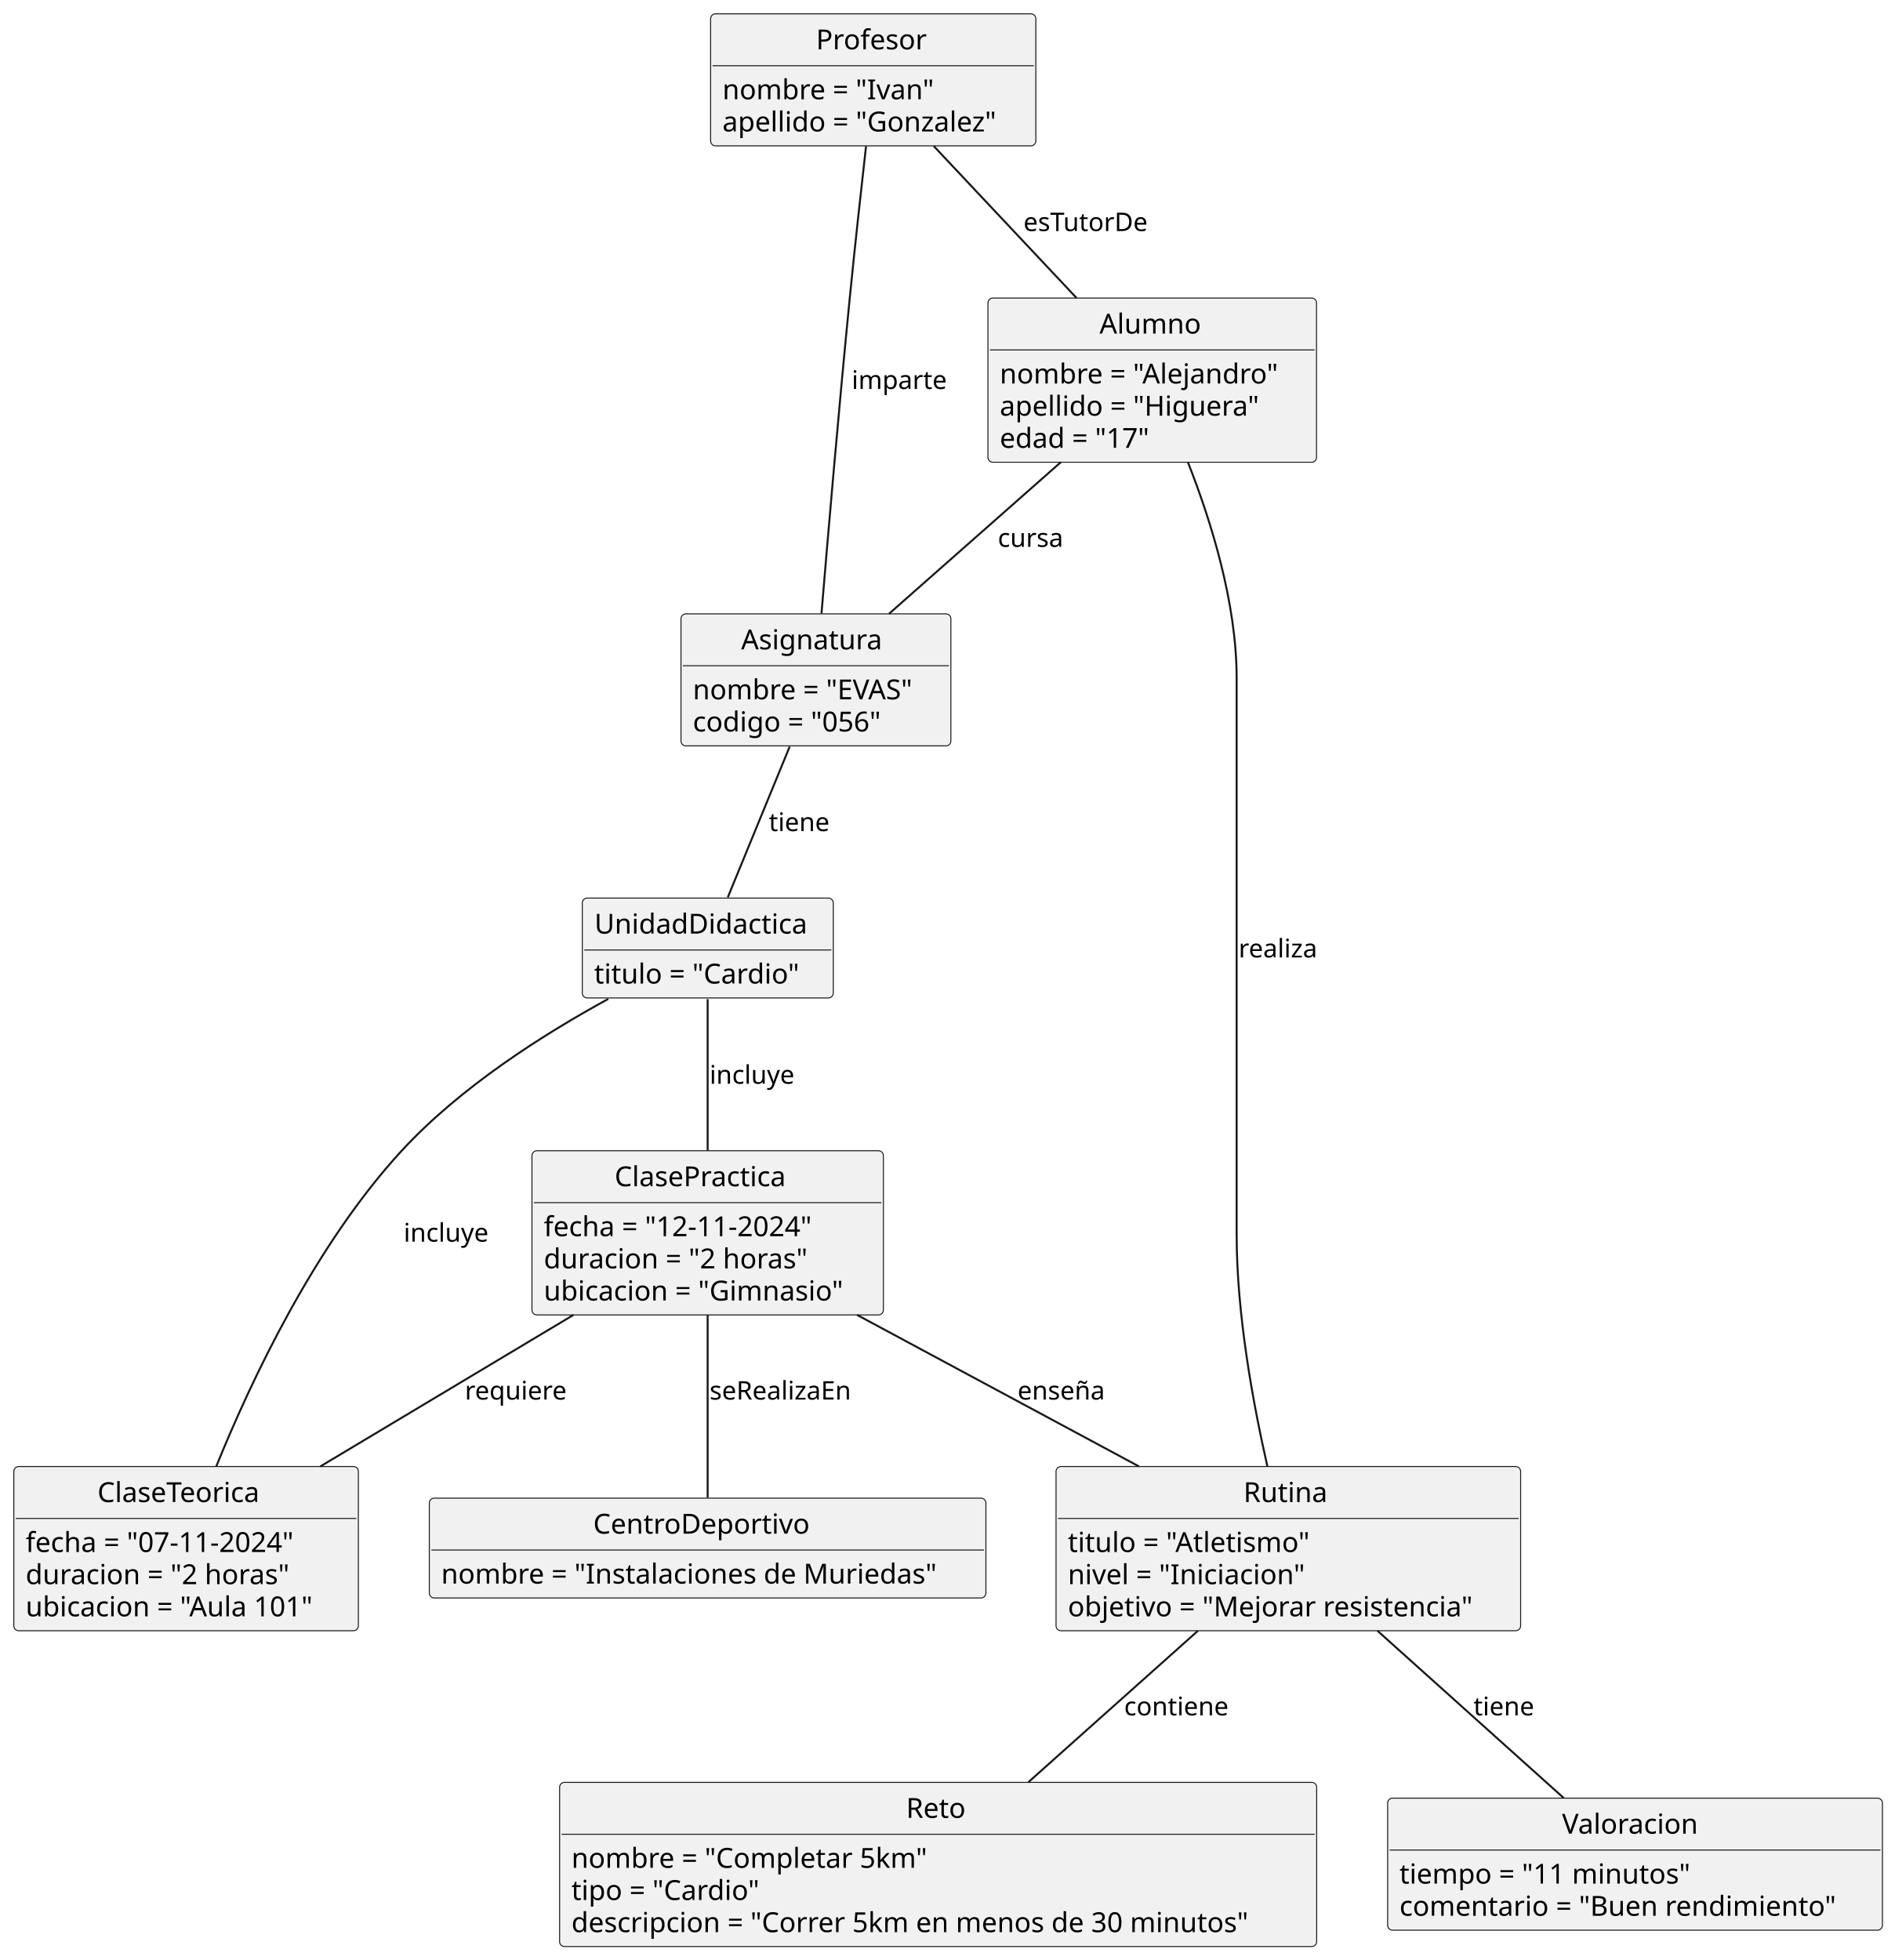
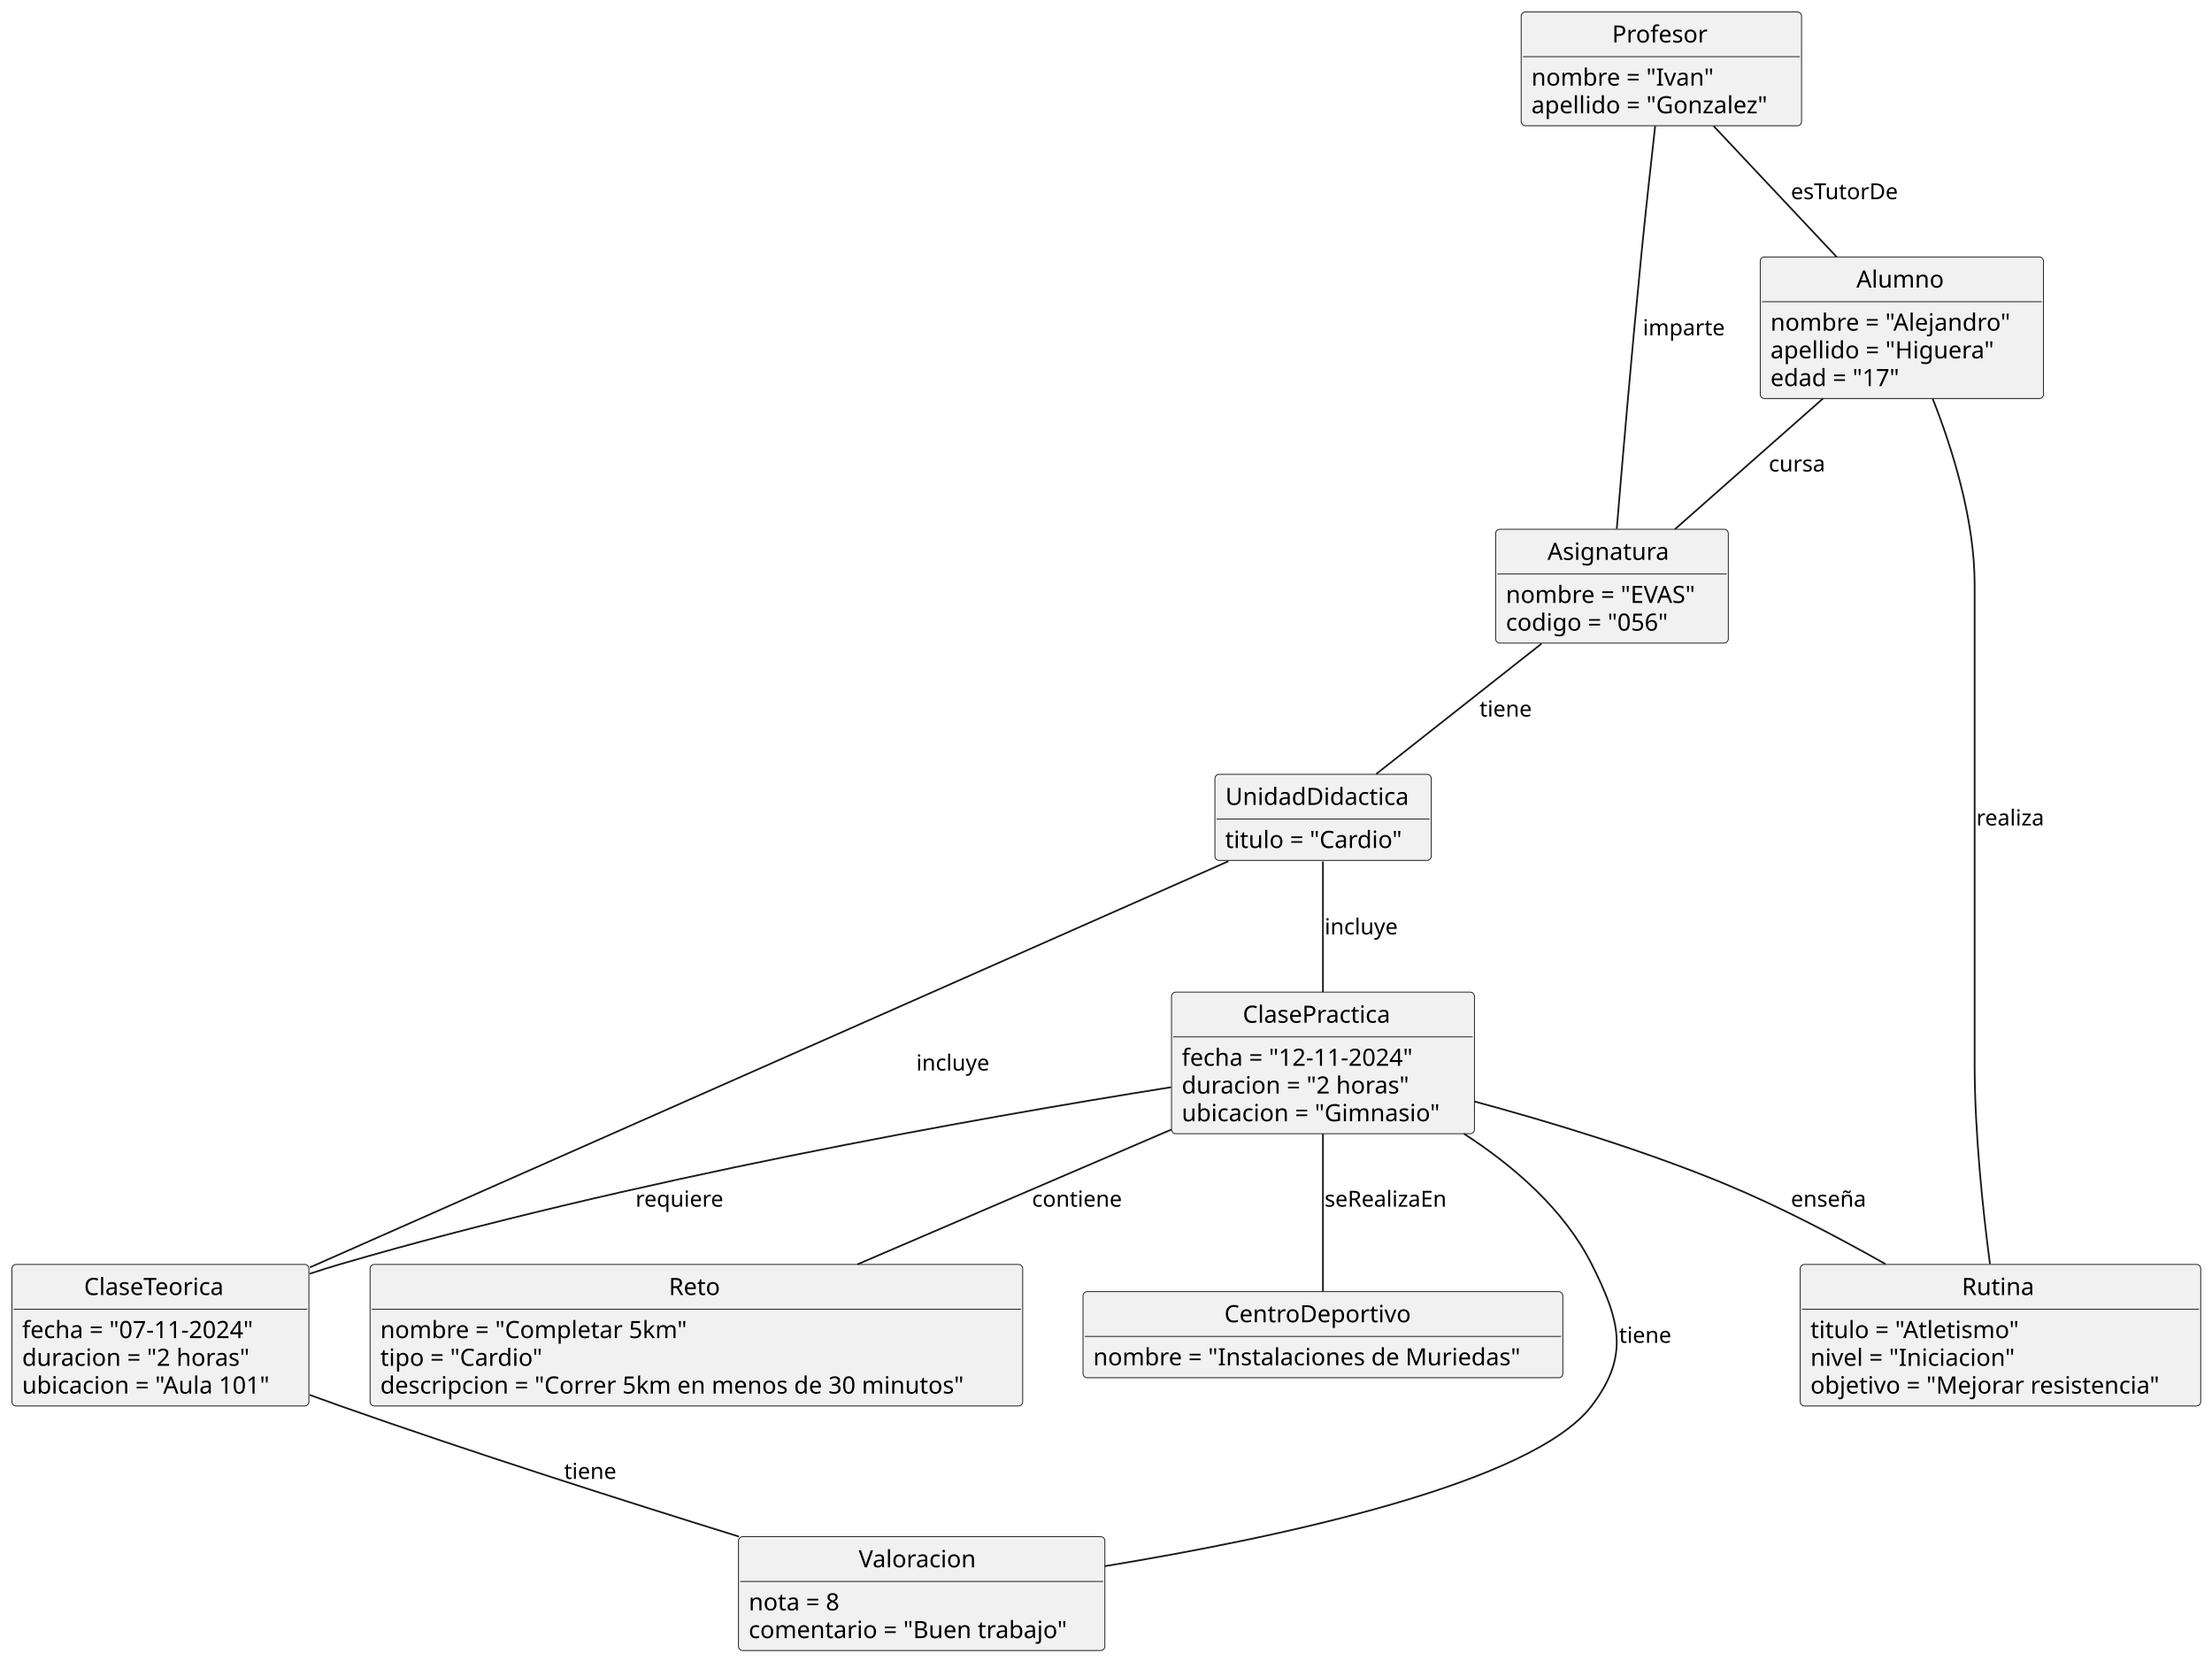
- <svg xmlns="http://www.w3.org/2000/svg" contentStyleType="text/css" height="993px" preserveAspectRatio="none" style="width:960px;height:993px;background:#FFFFFF;" version="1.1" viewBox="0 0 960 993" width="960px" zoomAndPan="magnify">
+ <svg xmlns="http://www.w3.org/2000/svg" contentStyleType="text/css" height="976px" preserveAspectRatio="none" style="width:1300px;height:976px;background:#FFFFFF;" version="1.1" viewBox="0 0 1300 976" width="1300px" zoomAndPan="magnify">
  <defs />
  <g>
    <g id="elem_Profesor">
-       <rect codeLine="4" fill="#F1F1F1" height="66.891" id="Profesor" rx="2.5" ry="2.5" style="stroke:#181818;stroke-width:0.5;" width="164.776" x="360" y="7" />
-       <text fill="#000000" font-family="sans-serif" font-size="14" lengthAdjust="spacing" textLength="57.921" x="413.428" y="24.995">Profesor</text>
-       <line style="stroke:#181818;stroke-width:0.5;" x1="361" x2="523.776" y1="33.297" y2="33.297" />
-       <text fill="#000000" font-family="sans-serif" font-size="14" lengthAdjust="spacing" textLength="117.708" x="366" y="50.292">nombre = "Ivan"</text>
-       <text fill="#000000" font-family="sans-serif" font-size="14" lengthAdjust="spacing" textLength="152.776" x="366" y="66.589">apellido = "Gonzalez"</text>
+       <rect codeLine="4" fill="#F1F1F1" height="66.891" id="Profesor" rx="2.5" ry="2.5" style="stroke:#181818;stroke-width:0.5;" width="164.776" x="894" y="7" />
+       <text fill="#000000" font-family="sans-serif" font-size="14" lengthAdjust="spacing" textLength="57.921" x="947.428" y="24.995">Profesor</text>
+       <line style="stroke:#181818;stroke-width:0.5;" x1="895" x2="1057.776" y1="33.297" y2="33.297" />
+       <text fill="#000000" font-family="sans-serif" font-size="14" lengthAdjust="spacing" textLength="117.708" x="900" y="50.292">nombre = "Ivan"</text>
+       <text fill="#000000" font-family="sans-serif" font-size="14" lengthAdjust="spacing" textLength="152.776" x="900" y="66.589">apellido = "Gonzalez"</text>
    </g>
    <g id="elem_Alumno">
-       <rect codeLine="9" fill="#F1F1F1" height="83.188" id="Alumno" rx="2.5" ry="2.5" style="stroke:#181818;stroke-width:0.5;" width="166.472" x="500.5" y="151" />
-       <text fill="#000000" font-family="sans-serif" font-size="14" lengthAdjust="spacing" textLength="53.416" x="557.028" y="168.995">Alumno</text>
-       <line style="stroke:#181818;stroke-width:0.5;" x1="501.5" x2="665.972" y1="177.297" y2="177.297" />
-       <text fill="#000000" font-family="sans-serif" font-size="14" lengthAdjust="spacing" textLength="154.472" x="506.5" y="194.292">nombre = "Alejandro"</text>
-       <text fill="#000000" font-family="sans-serif" font-size="14" lengthAdjust="spacing" textLength="143.835" x="506.5" y="210.589">apellido = "Higuera"</text>
-       <text fill="#000000" font-family="sans-serif" font-size="14" lengthAdjust="spacing" textLength="86.29" x="506.5" y="226.886">edad = "17"</text>
+       <rect codeLine="9" fill="#F1F1F1" height="83.188" id="Alumno" rx="2.5" ry="2.5" style="stroke:#181818;stroke-width:0.5;" width="166.472" x="1034.5" y="151" />
+       <text fill="#000000" font-family="sans-serif" font-size="14" lengthAdjust="spacing" textLength="53.416" x="1091.028" y="168.995">Alumno</text>
+       <line style="stroke:#181818;stroke-width:0.5;" x1="1035.5" x2="1199.972" y1="177.297" y2="177.297" />
+       <text fill="#000000" font-family="sans-serif" font-size="14" lengthAdjust="spacing" textLength="154.472" x="1040.5" y="194.292">nombre = "Alejandro"</text>
+       <text fill="#000000" font-family="sans-serif" font-size="14" lengthAdjust="spacing" textLength="143.835" x="1040.5" y="210.589">apellido = "Higuera"</text>
+       <text fill="#000000" font-family="sans-serif" font-size="14" lengthAdjust="spacing" textLength="86.29" x="1040.5" y="226.886">edad = "17"</text>
    </g>
    <g id="elem_Asignatura">
-       <rect codeLine="15" fill="#F1F1F1" height="66.891" id="Asignatura" rx="2.5" ry="2.5" style="stroke:#181818;stroke-width:0.5;" width="136.728" x="345" y="311" />
-       <text fill="#000000" font-family="sans-serif" font-size="14" lengthAdjust="spacing" textLength="75.797" x="375.466" y="328.995">Asignatura</text>
-       <line style="stroke:#181818;stroke-width:0.5;" x1="346" x2="480.728" y1="337.297" y2="337.297" />
-       <text fill="#000000" font-family="sans-serif" font-size="14" lengthAdjust="spacing" textLength="124.728" x="351" y="354.292">nombre = "EVAS"</text>
-       <text fill="#000000" font-family="sans-serif" font-size="14" lengthAdjust="spacing" textLength="106.723" x="351" y="370.589">codigo = "056"</text>
+       <rect codeLine="15" fill="#F1F1F1" height="66.891" id="Asignatura" rx="2.5" ry="2.5" style="stroke:#181818;stroke-width:0.5;" width="136.728" x="879" y="311" />
+       <text fill="#000000" font-family="sans-serif" font-size="14" lengthAdjust="spacing" textLength="75.797" x="909.466" y="328.995">Asignatura</text>
+       <line style="stroke:#181818;stroke-width:0.5;" x1="880" x2="1014.729" y1="337.297" y2="337.297" />
+       <text fill="#000000" font-family="sans-serif" font-size="14" lengthAdjust="spacing" textLength="124.728" x="885" y="354.292">nombre = "EVAS"</text>
+       <text fill="#000000" font-family="sans-serif" font-size="14" lengthAdjust="spacing" textLength="106.723" x="885" y="370.589">codigo = "056"</text>
    </g>
    <g id="elem_UnidadDidactica">
-       <rect codeLine="20" fill="#F1F1F1" height="50.594" id="UnidadDidactica" rx="2.5" ry="2.5" style="stroke:#181818;stroke-width:0.5;" width="127.158" x="295" y="455" />
-       <text fill="#000000" font-family="sans-serif" font-size="14" lengthAdjust="spacing" textLength="114.851" x="301.154" y="472.995">UnidadDidactica</text>
-       <line style="stroke:#181818;stroke-width:0.5;" x1="296" x2="421.158" y1="481.297" y2="481.297" />
-       <text fill="#000000" font-family="sans-serif" font-size="14" lengthAdjust="spacing" textLength="115.158" x="301" y="498.292">titulo = "Cardio"</text>
+       <rect codeLine="20" fill="#F1F1F1" height="50.594" id="UnidadDidactica" rx="2.5" ry="2.5" style="stroke:#181818;stroke-width:0.5;" width="127.158" x="714" y="455" />
+       <text fill="#000000" font-family="sans-serif" font-size="14" lengthAdjust="spacing" textLength="114.851" x="720.154" y="472.995">UnidadDidactica</text>
+       <line style="stroke:#181818;stroke-width:0.5;" x1="715" x2="840.158" y1="481.297" y2="481.297" />
+       <text fill="#000000" font-family="sans-serif" font-size="14" lengthAdjust="spacing" textLength="115.158" x="720" y="498.292">titulo = "Cardio"</text>
    </g>
    <g id="elem_ClasePractica">
-       <rect codeLine="24" fill="#F1F1F1" height="83.188" id="ClasePractica" rx="2.5" ry="2.5" style="stroke:#181818;stroke-width:0.5;" width="178.038" x="269.5" y="583" />
-       <text fill="#000000" font-family="sans-serif" font-size="14" lengthAdjust="spacing" textLength="94.281" x="311.378" y="600.995">ClasePractica</text>
-       <line style="stroke:#181818;stroke-width:0.5;" x1="270.5" x2="446.538" y1="609.297" y2="609.297" />
-       <text fill="#000000" font-family="sans-serif" font-size="14" lengthAdjust="spacing" textLength="153.562" x="275.5" y="626.292">fecha = "12-11-2024"</text>
-       <text fill="#000000" font-family="sans-serif" font-size="14" lengthAdjust="spacing" textLength="147.055" x="275.5" y="642.589">duracion = "2 horas"</text>
-       <text fill="#000000" font-family="sans-serif" font-size="14" lengthAdjust="spacing" textLength="166.038" x="275.5" y="658.886">ubicacion = "Gimnasio"</text>
+       <rect codeLine="24" fill="#F1F1F1" height="83.188" id="ClasePractica" rx="2.5" ry="2.5" style="stroke:#181818;stroke-width:0.5;" width="178.038" x="688.5" y="583" />
+       <text fill="#000000" font-family="sans-serif" font-size="14" lengthAdjust="spacing" textLength="94.281" x="730.378" y="600.995">ClasePractica</text>
+       <line style="stroke:#181818;stroke-width:0.5;" x1="689.5" x2="865.538" y1="609.297" y2="609.297" />
+       <text fill="#000000" font-family="sans-serif" font-size="14" lengthAdjust="spacing" textLength="153.562" x="694.5" y="626.292">fecha = "12-11-2024"</text>
+       <text fill="#000000" font-family="sans-serif" font-size="14" lengthAdjust="spacing" textLength="147.055" x="694.5" y="642.589">duracion = "2 horas"</text>
+       <text fill="#000000" font-family="sans-serif" font-size="14" lengthAdjust="spacing" textLength="166.038" x="694.5" y="658.886">ubicacion = "Gimnasio"</text>
    </g>
    <g id="elem_ClaseTeorica">
      <rect codeLine="30" fill="#F1F1F1" height="83.188" id="ClaseTeorica" rx="2.5" ry="2.5" style="stroke:#181818;stroke-width:0.5;" width="174.552" x="7" y="743" />
      <text fill="#000000" font-family="sans-serif" font-size="14" lengthAdjust="spacing" textLength="89.804" x="49.374" y="760.995">ClaseTeorica</text>
      <line style="stroke:#181818;stroke-width:0.5;" x1="8" x2="180.552" y1="769.297" y2="769.297" />
      <text fill="#000000" font-family="sans-serif" font-size="14" lengthAdjust="spacing" textLength="153.562" x="13" y="786.292">fecha = "07-11-2024"</text>
      <text fill="#000000" font-family="sans-serif" font-size="14" lengthAdjust="spacing" textLength="147.055" x="13" y="802.589">duracion = "2 horas"</text>
      <text fill="#000000" font-family="sans-serif" font-size="14" lengthAdjust="spacing" textLength="162.552" x="13" y="818.886">ubicacion = "Aula 101"</text>
    </g>
    <g id="elem_CentroDeportivo">
-       <rect codeLine="36" fill="#F1F1F1" height="50.594" id="CentroDeportivo" rx="2.5" ry="2.5" style="stroke:#181818;stroke-width:0.5;" width="281.978" x="217.5" y="759" />
-       <text fill="#000000" font-family="sans-serif" font-size="14" lengthAdjust="spacing" textLength="115.903" x="300.538" y="776.995">CentroDeportivo</text>
-       <line style="stroke:#181818;stroke-width:0.5;" x1="218.5" x2="498.478" y1="785.297" y2="785.297" />
-       <text fill="#000000" font-family="sans-serif" font-size="14" lengthAdjust="spacing" textLength="269.978" x="223.5" y="802.292">nombre = "Instalaciones de Muriedas"</text>
+       <rect codeLine="36" fill="#F1F1F1" height="50.594" id="CentroDeportivo" rx="2.5" ry="2.5" style="stroke:#181818;stroke-width:0.5;" width="281.978" x="636.5" y="759" />
+       <text fill="#000000" font-family="sans-serif" font-size="14" lengthAdjust="spacing" textLength="115.903" x="719.538" y="776.995">CentroDeportivo</text>
+       <line style="stroke:#181818;stroke-width:0.5;" x1="637.5" x2="917.479" y1="785.297" y2="785.297" />
+       <text fill="#000000" font-family="sans-serif" font-size="14" lengthAdjust="spacing" textLength="269.978" x="642.5" y="802.292">nombre = "Instalaciones de Muriedas"</text>
    </g>
    <g id="elem_Rutina">
-       <rect codeLine="40" fill="#F1F1F1" height="83.188" id="Rutina" rx="2.5" ry="2.5" style="stroke:#181818;stroke-width:0.5;" width="235.371" x="535" y="743" />
-       <text fill="#000000" font-family="sans-serif" font-size="14" lengthAdjust="spacing" textLength="45.432" x="629.97" y="760.995">Rutina</text>
-       <line style="stroke:#181818;stroke-width:0.5;" x1="536" x2="769.371" y1="769.297" y2="769.297" />
-       <text fill="#000000" font-family="sans-serif" font-size="14" lengthAdjust="spacing" textLength="136.151" x="541" y="786.292">titulo = "Atletismo"</text>
-       <text fill="#000000" font-family="sans-serif" font-size="14" lengthAdjust="spacing" textLength="133.144" x="541" y="802.589">nivel = "Iniciacion"</text>
-       <text fill="#000000" font-family="sans-serif" font-size="14" lengthAdjust="spacing" textLength="223.371" x="541" y="818.886">objetivo = "Mejorar resistencia"</text>
+       <rect codeLine="40" fill="#F1F1F1" height="83.188" id="Rutina" rx="2.5" ry="2.5" style="stroke:#181818;stroke-width:0.5;" width="235.371" x="1058" y="743" />
+       <text fill="#000000" font-family="sans-serif" font-size="14" lengthAdjust="spacing" textLength="45.432" x="1152.97" y="760.995">Rutina</text>
+       <line style="stroke:#181818;stroke-width:0.5;" x1="1059" x2="1292.371" y1="769.297" y2="769.297" />
+       <text fill="#000000" font-family="sans-serif" font-size="14" lengthAdjust="spacing" textLength="136.151" x="1064" y="786.292">titulo = "Atletismo"</text>
+       <text fill="#000000" font-family="sans-serif" font-size="14" lengthAdjust="spacing" textLength="133.144" x="1064" y="802.589">nivel = "Iniciacion"</text>
+       <text fill="#000000" font-family="sans-serif" font-size="14" lengthAdjust="spacing" textLength="223.371" x="1064" y="818.886">objetivo = "Mejorar resistencia"</text>
    </g>
    <g id="elem_Reto">
-       <rect codeLine="46" fill="#F1F1F1" height="83.188" id="Reto" rx="2.5" ry="2.5" style="stroke:#181818;stroke-width:0.5;" width="383.54" x="283.5" y="903" />
-       <text fill="#000000" font-family="sans-serif" font-size="14" lengthAdjust="spacing" textLength="32.395" x="459.072" y="920.995">Reto</text>
-       <line style="stroke:#181818;stroke-width:0.5;" x1="284.5" x2="666.04" y1="929.297" y2="929.297" />
-       <text fill="#000000" font-family="sans-serif" font-size="14" lengthAdjust="spacing" textLength="196.137" x="289.5" y="946.292">nombre = "Completar 5km"</text>
-       <text fill="#000000" font-family="sans-serif" font-size="14" lengthAdjust="spacing" textLength="105.793" x="289.5" y="962.589">tipo = "Cardio"</text>
-       <text fill="#000000" font-family="sans-serif" font-size="14" lengthAdjust="spacing" textLength="371.54" x="289.5" y="978.886">descripcion = "Correr 5km en menos de 30 minutos"</text>
+       <rect codeLine="46" fill="#F1F1F1" height="83.188" id="Reto" rx="2.5" ry="2.5" style="stroke:#181818;stroke-width:0.5;" width="383.54" x="217.5" y="743" />
+       <text fill="#000000" font-family="sans-serif" font-size="14" lengthAdjust="spacing" textLength="32.395" x="393.072" y="760.995">Reto</text>
+       <line style="stroke:#181818;stroke-width:0.5;" x1="218.5" x2="600.04" y1="769.297" y2="769.297" />
+       <text fill="#000000" font-family="sans-serif" font-size="14" lengthAdjust="spacing" textLength="196.137" x="223.5" y="786.292">nombre = "Completar 5km"</text>
+       <text fill="#000000" font-family="sans-serif" font-size="14" lengthAdjust="spacing" textLength="105.793" x="223.5" y="802.589">tipo = "Cardio"</text>
+       <text fill="#000000" font-family="sans-serif" font-size="14" lengthAdjust="spacing" textLength="371.54" x="223.5" y="818.886">descripcion = "Correr 5km en menos de 30 minutos"</text>
    </g>
    <g id="elem_Valoracion">
-       <rect codeLine="52" fill="#F1F1F1" height="66.891" id="Valoracion" rx="2.5" ry="2.5" style="stroke:#181818;stroke-width:0.5;" width="250.677" x="703" y="911" />
-       <text fill="#000000" font-family="sans-serif" font-size="14" lengthAdjust="spacing" textLength="73.972" x="791.352" y="928.995">Valoracion</text>
-       <line style="stroke:#181818;stroke-width:0.5;" x1="704" x2="952.677" y1="937.297" y2="937.297" />
-       <text fill="#000000" font-family="sans-serif" font-size="14" lengthAdjust="spacing" textLength="161.478" x="709" y="954.292">tiempo = "11 minutos"</text>
-       <text fill="#000000" font-family="sans-serif" font-size="14" lengthAdjust="spacing" textLength="238.677" x="709" y="970.589">comentario = "Buen rendimiento"</text>
+       <rect codeLine="52" fill="#F1F1F1" height="66.891" id="Valoracion" rx="2.5" ry="2.5" style="stroke:#181818;stroke-width:0.5;" width="215.335" x="434" y="903" />
+       <text fill="#000000" font-family="sans-serif" font-size="14" lengthAdjust="spacing" textLength="73.972" x="504.682" y="920.995">Valoracion</text>
+       <line style="stroke:#181818;stroke-width:0.5;" x1="435" x2="648.335" y1="929.297" y2="929.297" />
+       <text fill="#000000" font-family="sans-serif" font-size="14" lengthAdjust="spacing" textLength="61.045" x="440" y="946.292">nota = 8</text>
+       <text fill="#000000" font-family="sans-serif" font-size="14" lengthAdjust="spacing" textLength="203.335" x="440" y="962.589">comentario = "Buen trabajo"</text>
    </g>
    <g id="link_Profesor_Alumno">
-       <path codeLine="57" d="M473.09,74.05 C494.32,96.62 522.73,126.85 545.42,150.99 " fill="none" id="Profesor-Alumno" style="stroke:#181818;stroke-width:1;" />
-       <text fill="#000000" font-family="sans-serif" font-size="13" lengthAdjust="spacing" textLength="67.355" x="518.5" y="117.067">esTutorDe</text>
+       <path codeLine="57" d="M1007.09,74.05 C1028.32,96.62 1056.73,126.85 1079.42,150.99 " fill="none" id="Profesor-Alumno" style="stroke:#181818;stroke-width:1;" />
+       <text fill="#000000" font-family="sans-serif" font-size="13" lengthAdjust="spacing" textLength="67.355" x="1052.5" y="117.067">esTutorDe</text>
    </g>
    <g id="link_Profesor_Asignatura">
-       <path codeLine="58" d="M438.75,74.06 C436.29,95.83 433.06,125.12 430.5,151 C424.95,207.09 419.36,272.47 416.18,310.78 " fill="none" id="Profesor-Asignatura" style="stroke:#181818;stroke-width:1;" />
-       <text fill="#000000" font-family="sans-serif" font-size="13" lengthAdjust="spacing" textLength="50.934" x="431.5" y="197.067">imparte</text>
+       <path codeLine="58" d="M972.75,74.06 C970.29,95.83 967.06,125.12 964.5,151 C958.95,207.09 953.36,272.47 950.18,310.78 " fill="none" id="Profesor-Asignatura" style="stroke:#181818;stroke-width:1;" />
+       <text fill="#000000" font-family="sans-serif" font-size="13" lengthAdjust="spacing" textLength="50.934" x="965.5" y="197.067">imparte</text>
    </g>
    <g id="link_Asignatura_UnidadDidactica">
-       <path codeLine="59" d="M400.05,378.28 C390.38,401.83 377.54,433.1 368.71,454.62 " fill="none" id="Asignatura-UnidadDidactica" style="stroke:#181818;stroke-width:1;" />
-       <text fill="#000000" font-family="sans-serif" font-size="13" lengthAdjust="spacing" textLength="32.944" x="389.5" y="421.067">tiene</text>
+       <path codeLine="59" d="M905.91,378.28 C875.93,401.91 836.1,433.31 808.8,454.83 " fill="none" id="Asignatura-UnidadDidactica" style="stroke:#181818;stroke-width:1;" />
+       <text fill="#000000" font-family="sans-serif" font-size="13" lengthAdjust="spacing" textLength="32.944" x="869.5" y="421.067">tiene</text>
    </g>
    <g id="link_UnidadDidactica_ClasePractica">
-       <path codeLine="60" d="M358.5,506.23 C358.5,527.37 358.5,558.2 358.5,582.94 " fill="none" id="UnidadDidactica-ClasePractica" style="stroke:#181818;stroke-width:1;" />
-       <text fill="#000000" font-family="sans-serif" font-size="13" lengthAdjust="spacing" textLength="46.541" x="359.5" y="549.067">incluye</text>
+       <path codeLine="60" d="M777.5,506.23 C777.5,527.37 777.5,558.2 777.5,582.94 " fill="none" id="UnidadDidactica-ClasePractica" style="stroke:#181818;stroke-width:1;" />
+       <text fill="#000000" font-family="sans-serif" font-size="13" lengthAdjust="spacing" textLength="46.541" x="778.5" y="549.067">incluye</text>
    </g>
    <g id="link_UnidadDidactica_ClaseTeorica">
-       <path codeLine="61" d="M308.16,506.09 C275.34,524 233.25,550.71 203.5,583 C159.47,630.79 127.12,699.63 109.56,742.94 " fill="none" id="UnidadDidactica-ClaseTeorica" style="stroke:#181818;stroke-width:1;" />
-       <text fill="#000000" font-family="sans-serif" font-size="13" lengthAdjust="spacing" textLength="46.541" x="204.5" y="629.067">incluye</text>
+       <path codeLine="61" d="M721.9,506.09 C603.33,558.51 324.87,681.64 182.17,744.74 " fill="none" id="UnidadDidactica-ClaseTeorica" style="stroke:#181818;stroke-width:1;" />
+       <text fill="#000000" font-family="sans-serif" font-size="13" lengthAdjust="spacing" textLength="46.541" x="538.5" y="629.067">incluye</text>
    </g>
    <g id="link_Alumno_Asignatura">
-       <path codeLine="62" d="M537.5,234.09 C510.16,258.21 475.95,288.39 450.4,310.95 " fill="none" id="Alumno-Asignatura" style="stroke:#181818;stroke-width:1;" />
-       <text fill="#000000" font-family="sans-serif" font-size="13" lengthAdjust="spacing" textLength="35.471" x="505.5" y="277.067">cursa</text>
+       <path codeLine="62" d="M1071.5,234.09 C1044.16,258.21 1009.95,288.39 984.4,310.95 " fill="none" id="Alumno-Asignatura" style="stroke:#181818;stroke-width:1;" />
+       <text fill="#000000" font-family="sans-serif" font-size="13" lengthAdjust="spacing" textLength="35.471" x="1039.5" y="277.067">cursa</text>
    </g>
    <g id="link_ClasePractica_CentroDeportivo">
-       <path codeLine="63" d="M358.5,666.19 C358.5,695.45 358.5,733.96 358.5,758.73 " fill="none" id="ClasePractica-CentroDeportivo" style="stroke:#181818;stroke-width:1;" />
-       <text fill="#000000" font-family="sans-serif" font-size="13" lengthAdjust="spacing" textLength="78.235" x="359.5" y="709.067">seRealizaEn</text>
+       <path codeLine="63" d="M777.5,666.19 C777.5,695.45 777.5,733.96 777.5,758.73 " fill="none" id="ClasePractica-CentroDeportivo" style="stroke:#181818;stroke-width:1;" />
+       <text fill="#000000" font-family="sans-serif" font-size="13" lengthAdjust="spacing" textLength="78.235" x="778.5" y="709.067">seRealizaEn</text>
    </g>
    <g id="link_ClasePractica_Rutina">
-       <path codeLine="64" d="M434.21,666.19 C478.11,689.78 533.19,719.38 577.04,742.95 " fill="none" id="ClasePractica-Rutina" style="stroke:#181818;stroke-width:1;" />
-       <text fill="#000000" font-family="sans-serif" font-size="13" lengthAdjust="spacing" textLength="47.214" x="515.5" y="709.067">enseña</text>
+       <path codeLine="64" d="M866.53,647.25 C911.65,659.45 966.82,676.21 1014.5,696 C1046.23,709.17 1079.84,726.8 1108.1,742.79 " fill="none" id="ClasePractica-Rutina" style="stroke:#181818;stroke-width:1;" />
+       <text fill="#000000" font-family="sans-serif" font-size="13" lengthAdjust="spacing" textLength="47.214" x="1052.5" y="709.067">enseña</text>
    </g>
-     <g id="link_Rutina_Reto">
-       <path codeLine="65" d="M606.92,826.19 C580.49,849.78 547.33,879.38 520.93,902.95 " fill="none" id="Rutina-Reto" style="stroke:#181818;stroke-width:1;" />
-       <text fill="#000000" font-family="sans-serif" font-size="13" lengthAdjust="spacing" textLength="56.285" x="569.5" y="869.067">contiene</text>
+     <g id="link_ClasePractica_Reto">
+       <path codeLine="65" d="M688.42,663.75 C632.58,687.72 560.68,718.59 503.87,742.98 " fill="none" id="ClasePractica-Reto" style="stroke:#181818;stroke-width:1;" />
+       <text fill="#000000" font-family="sans-serif" font-size="13" lengthAdjust="spacing" textLength="56.285" x="606.5" y="709.067">contiene</text>
    </g>
-     <g id="link_Rutina_Valoracion">
-       <path codeLine="66" d="M697.82,826.19 C727.16,852.52 764.84,886.35 792.19,910.91 " fill="none" id="Rutina-Valoracion" style="stroke:#181818;stroke-width:1;" />
-       <text fill="#000000" font-family="sans-serif" font-size="13" lengthAdjust="spacing" textLength="32.944" x="746.5" y="869.067">tiene</text>
+     <g id="link_ClasePractica_Valoracion">
+       <path codeLine="66" d="M860.32,666.17 C889.63,685.16 919.31,710.78 935.5,743 C952.06,775.96 957.82,796.63 935.5,826 C900.87,871.57 753.54,903.18 649.23,920.33 " fill="none" id="ClasePractica-Valoracion" style="stroke:#181818;stroke-width:1;" />
+       <text fill="#000000" font-family="sans-serif" font-size="13" lengthAdjust="spacing" textLength="32.944" x="951.5" y="789.067">tiene</text>
+     </g>
+     <g id="link_ClaseTeorica_Valoracion">
+       <path codeLine="67" d="M182.02,819.69 C187.92,821.87 193.79,823.99 199.5,826 C277.55,853.52 366.62,881.94 434.29,902.93 " fill="none" id="ClaseTeorica-Valoracion" style="stroke:#181818;stroke-width:1;" />
+       <text fill="#000000" font-family="sans-serif" font-size="13" lengthAdjust="spacing" textLength="32.944" x="331.5" y="869.067">tiene</text>
    </g>
    <g id="link_Alumno_Rutina">
-       <path codeLine="67" d="M601.86,234.31 C613.55,263.97 626.5,305.44 626.5,343.5 C626.5,343.5 626.5,343.5 626.5,625.5 C626.5,665.81 634.84,711.14 642.07,742.88 " fill="none" id="Alumno-Rutina" style="stroke:#181818;stroke-width:1;" />
-       <text fill="#000000" font-family="sans-serif" font-size="13" lengthAdjust="spacing" textLength="43.323" x="627.5" y="485.067">realiza</text>
+       <path codeLine="68" d="M1135.86,234.31 C1147.55,263.97 1160.5,305.44 1160.5,343.5 C1160.5,343.5 1160.5,343.5 1160.5,625.5 C1160.5,665.45 1165.31,710.84 1169.49,742.68 " fill="none" id="Alumno-Rutina" style="stroke:#181818;stroke-width:1;" />
+       <text fill="#000000" font-family="sans-serif" font-size="13" lengthAdjust="spacing" textLength="43.323" x="1161.5" y="485.067">realiza</text>
    </g>
    <g id="link_ClasePractica_ClaseTeorica">
-       <path codeLine="69" d="M290.51,666.19 C251.1,689.78 201.63,719.38 162.26,742.95 " fill="none" id="ClasePractica-ClaseTeorica" style="stroke:#181818;stroke-width:1;" />
-       <text fill="#000000" font-family="sans-serif" font-size="13" lengthAdjust="spacing" textLength="54.787" x="235.5" y="709.067">requiere</text>
+       <path codeLine="70" d="M688.25,638.87 C573.72,657.12 369.54,693.3 199.5,743 C193.78,744.67 187.93,746.52 182.07,748.48 " fill="none" id="ClasePractica-ClaseTeorica" style="stroke:#181818;stroke-width:1;" />
+       <text fill="#000000" font-family="sans-serif" font-size="13" lengthAdjust="spacing" textLength="54.787" x="373.5" y="709.067">requiere</text>
    </g>
  </g>
</svg>
